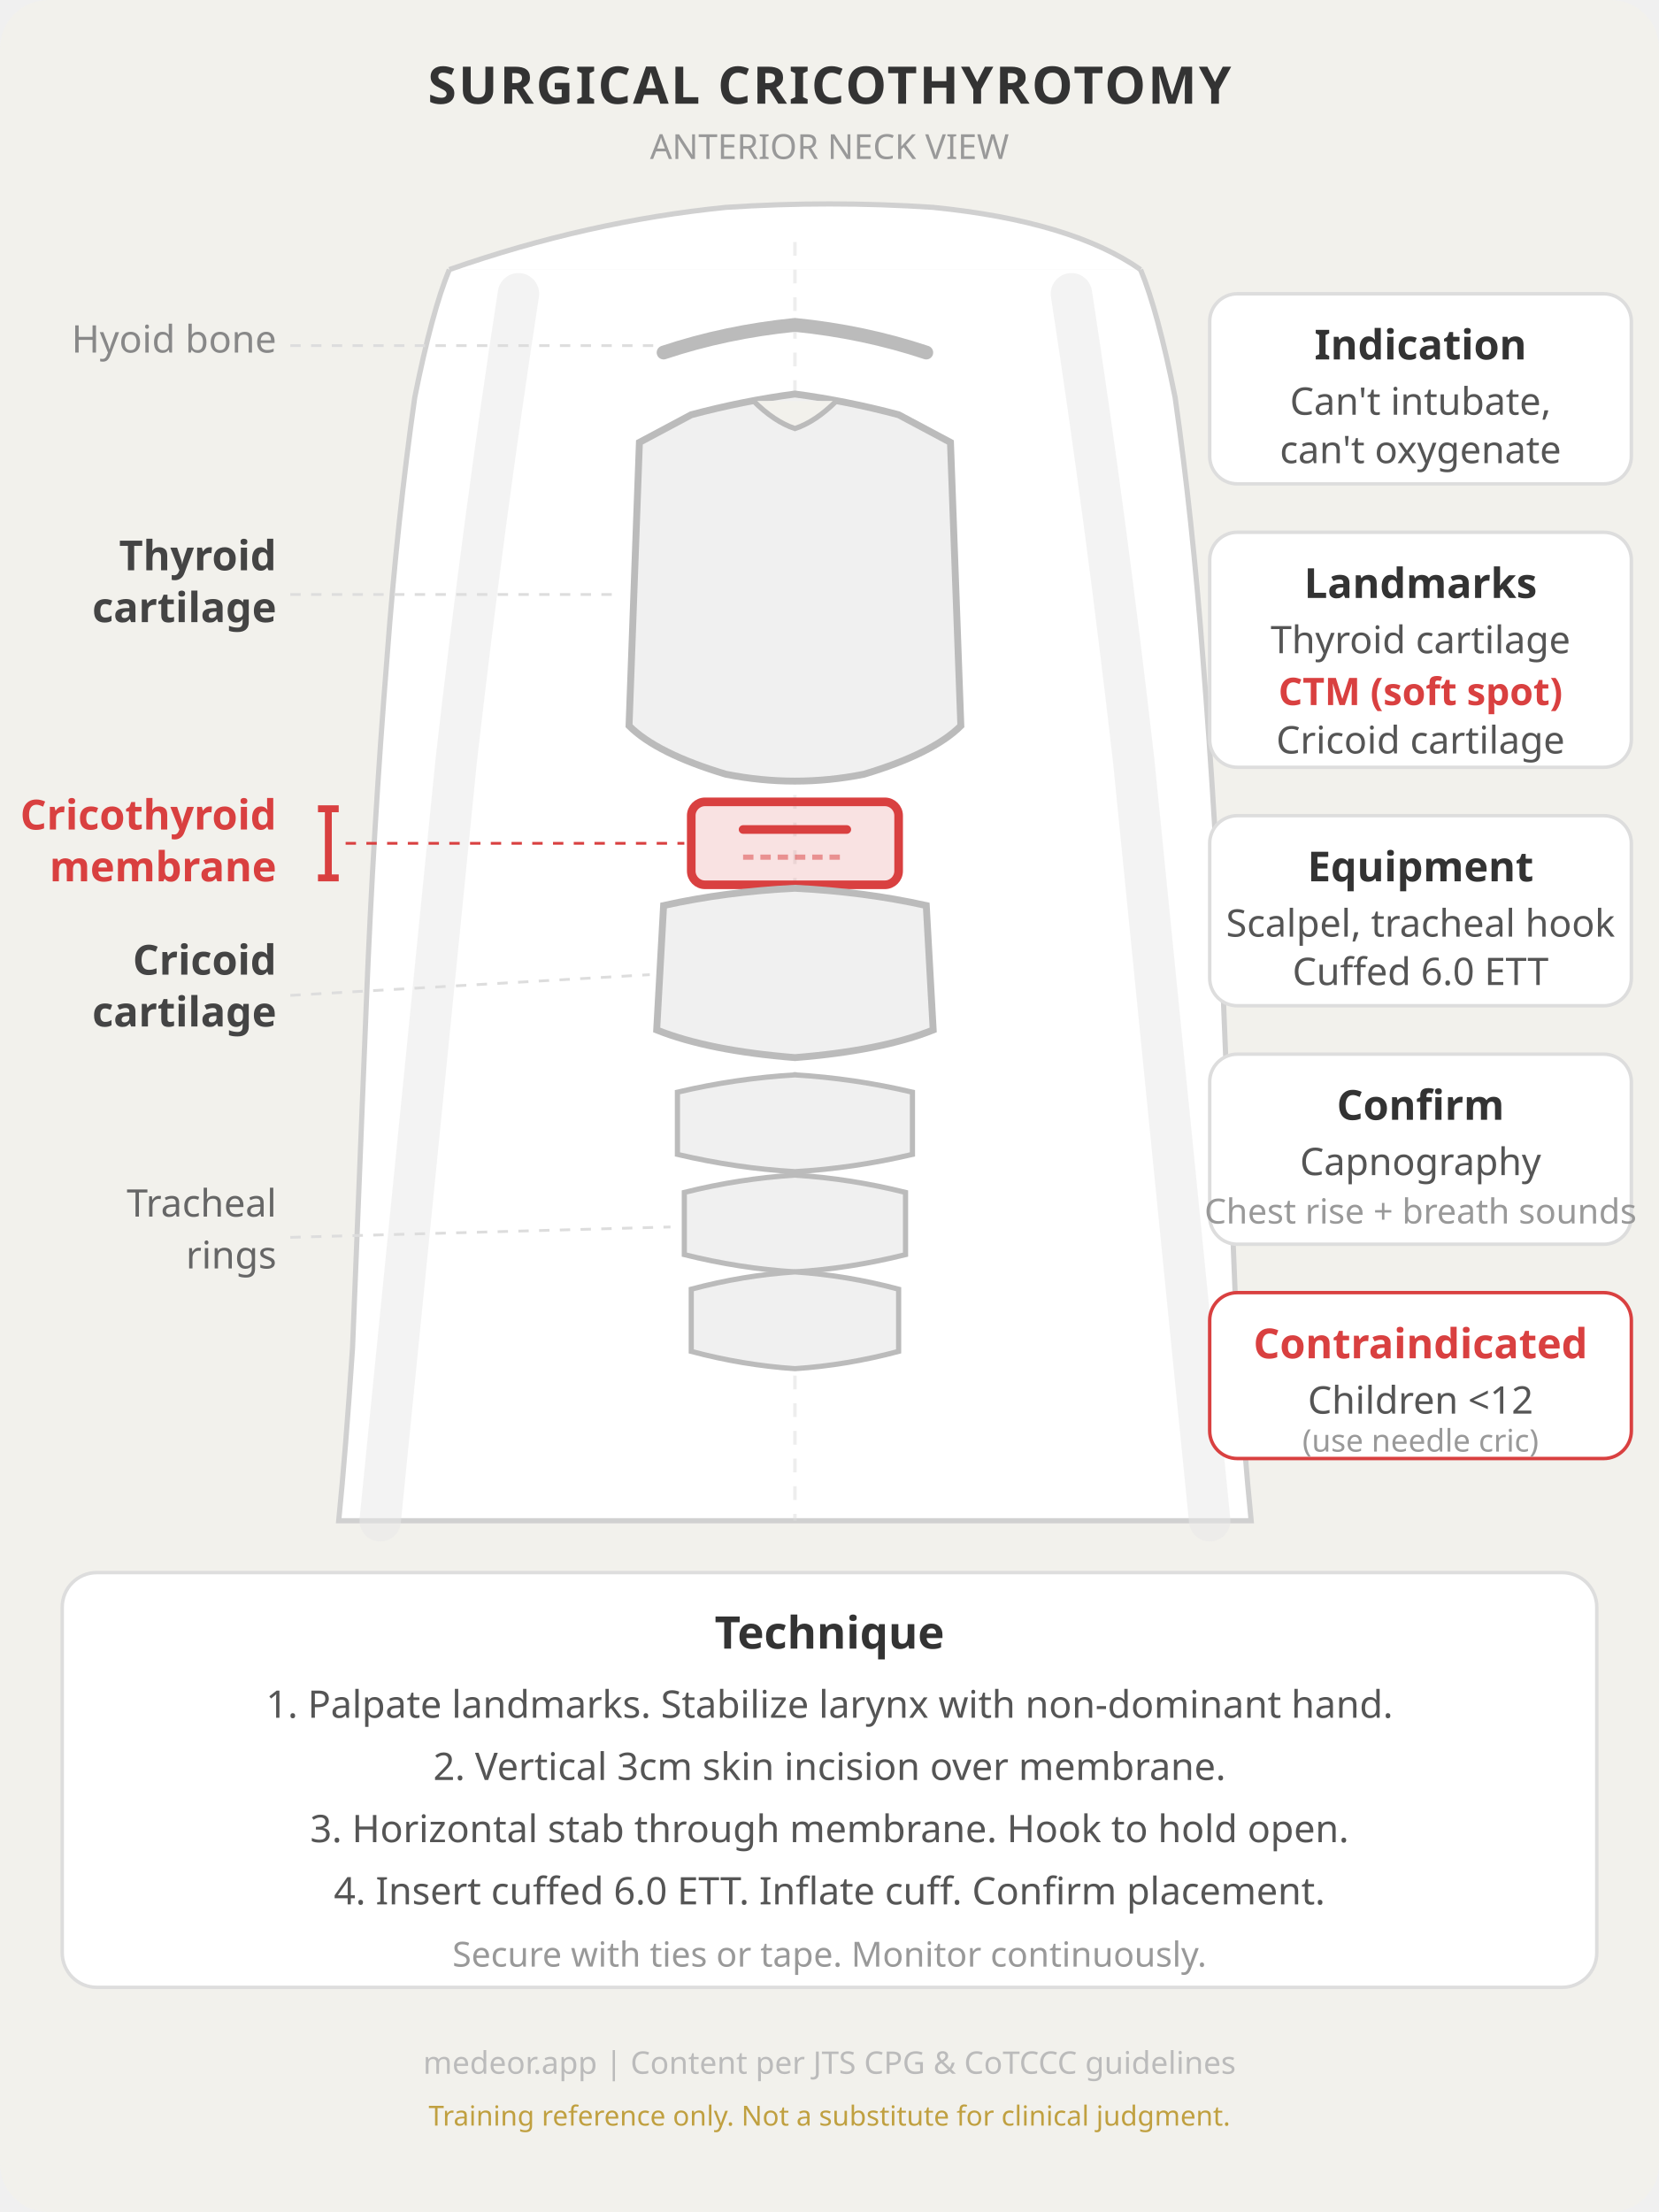
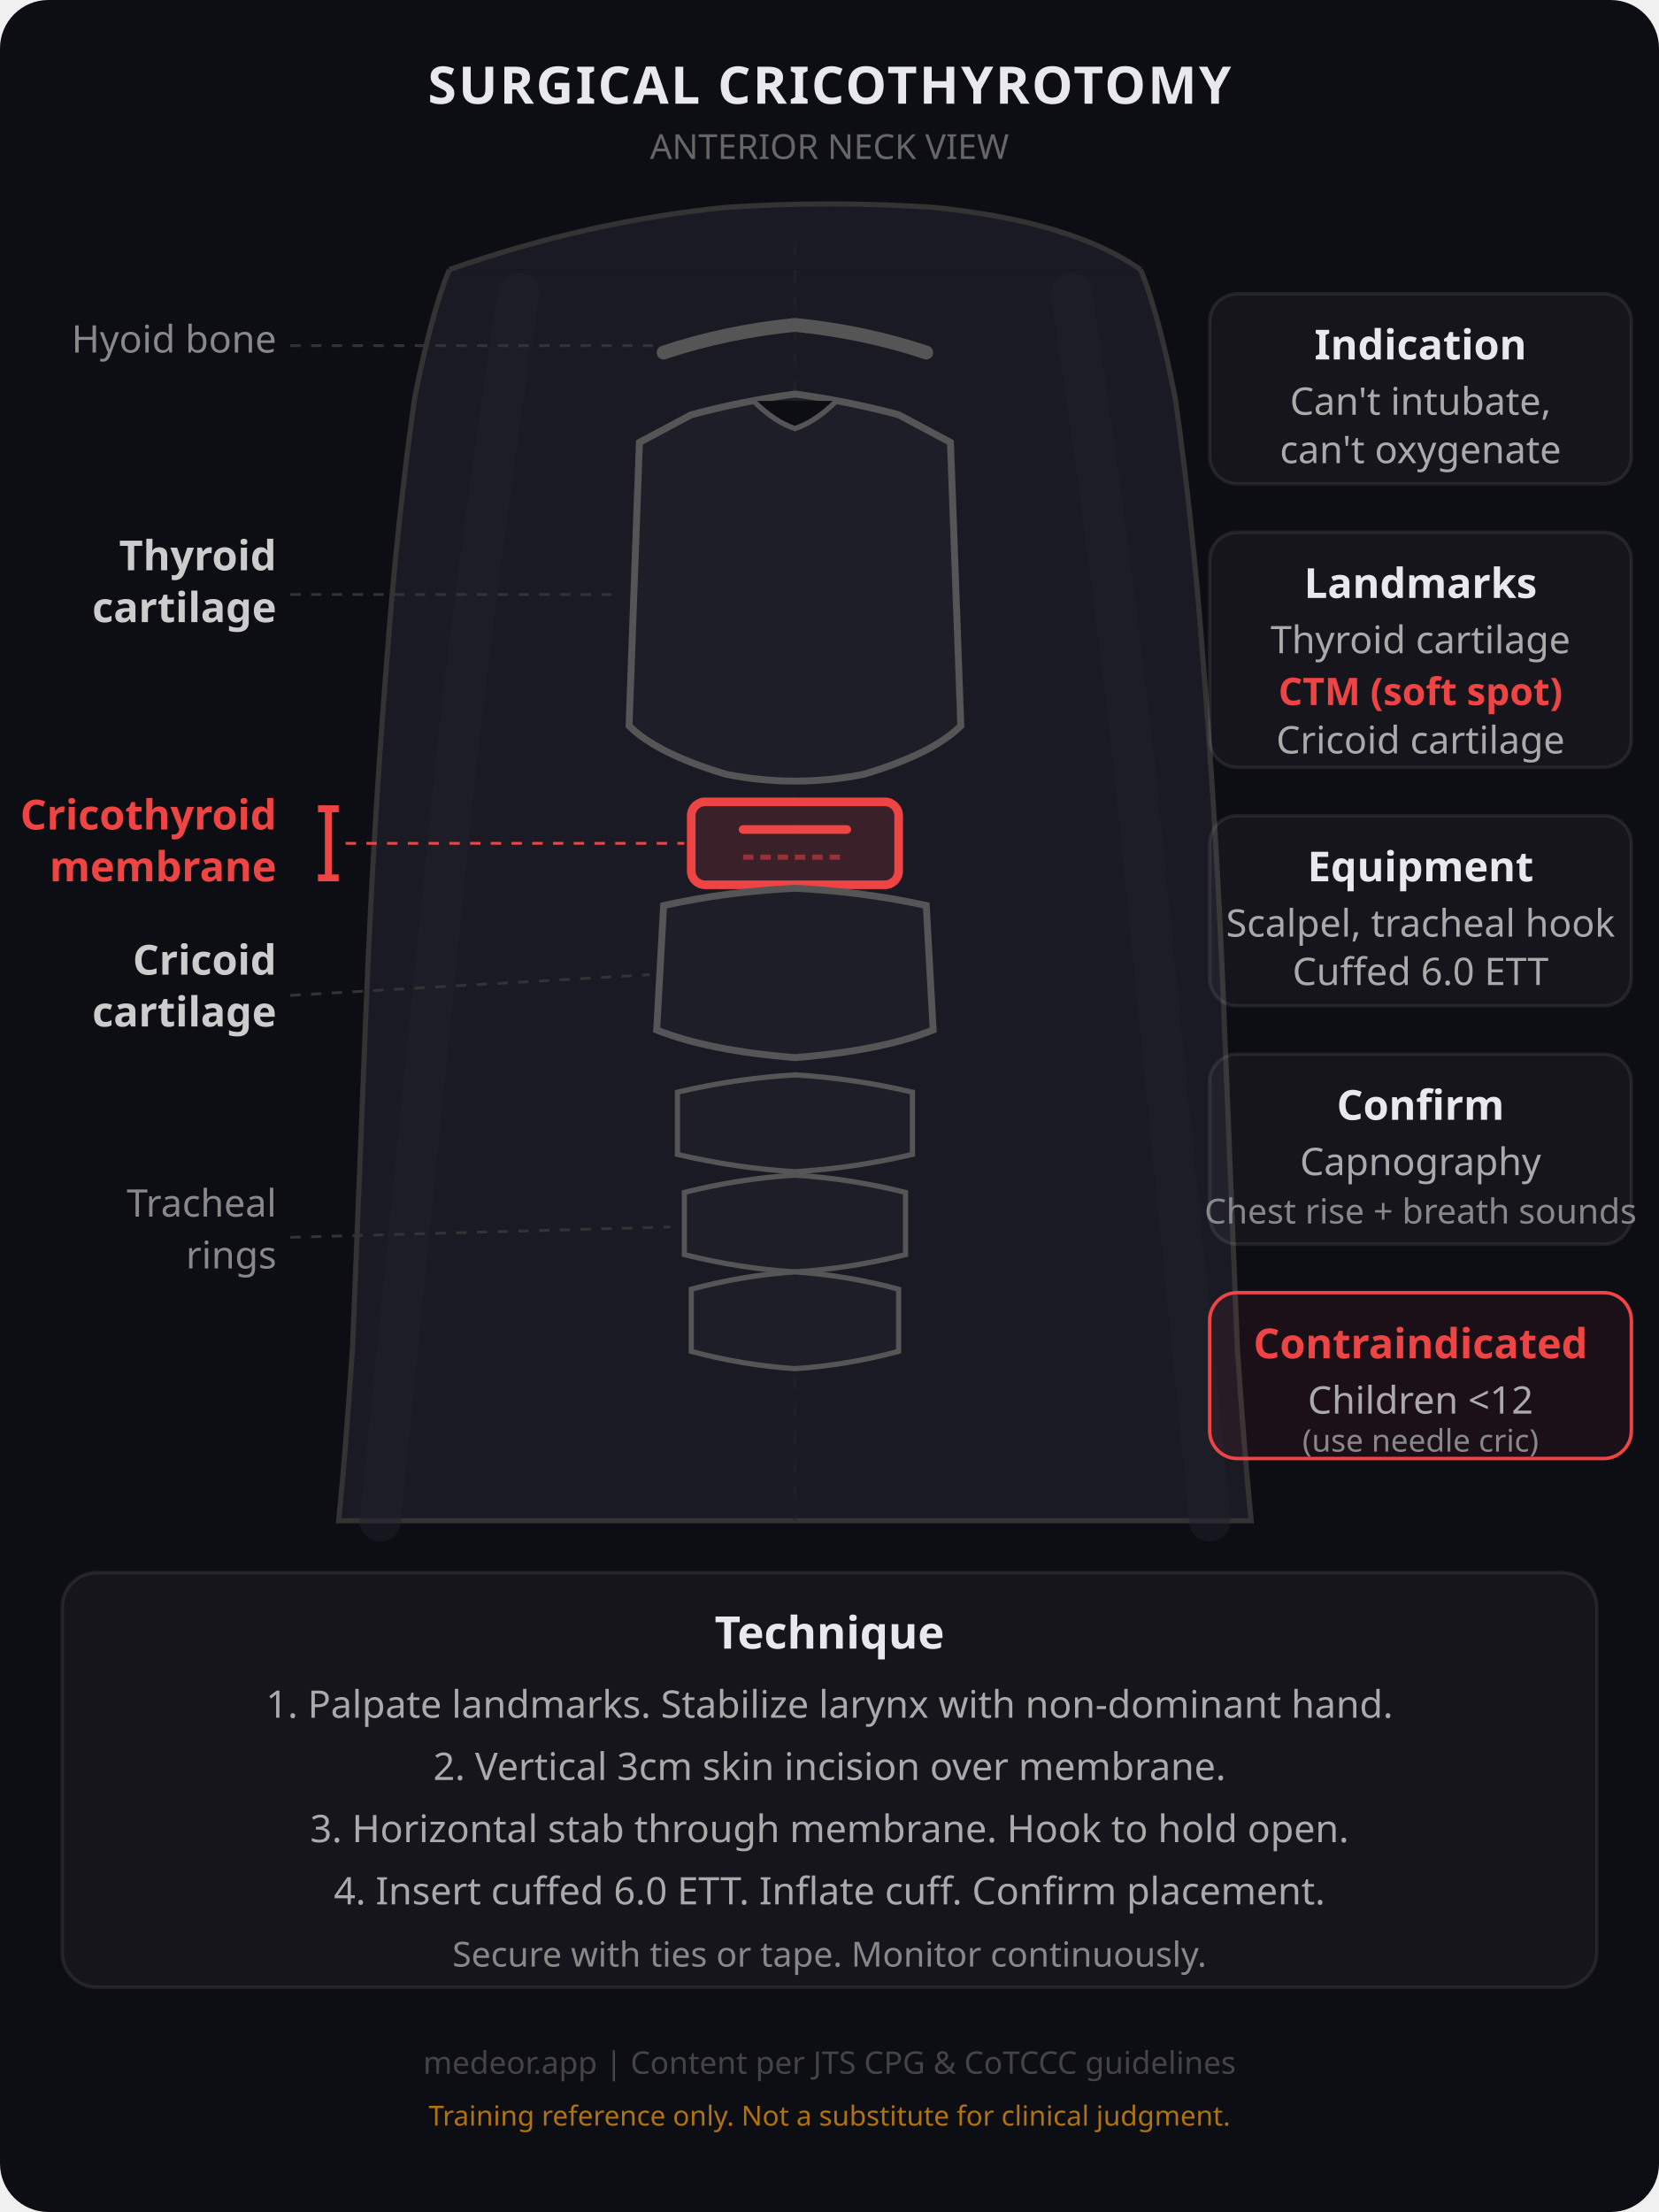
- <svg xmlns="http://www.w3.org/2000/svg" viewBox="0 0 480 640" width="480" height="640">
-   <rect width="480" height="640" fill="#f2f1ec" rx="14" />
-   <text x="240" y="30" text-anchor="middle" fill="#333" font-family="system-ui,sans-serif" font-size="15" font-weight="700" letter-spacing="0.04em">SURGICAL CRICOTHYROTOMY</text>
-   <text x="240" y="46" text-anchor="middle" fill="#999" font-family="system-ui,sans-serif" font-size="10">ANTERIOR NECK VIEW</text>
-   <path d="M 130,78 Q 125,90 120,115 Q 115,150 112,190 Q 108,240 106,290 Q 104,340 102,390 Q 100,420 98,440 L 362,440 Q 360,420 358,390 Q 356,340 354,290 Q 352,240 348,190 Q 345,150 340,115 Q 335,90 330,78" fill="#fff" stroke="#d0d0d0" stroke-width="1.5" />
-   <path d="M 130,78 Q 170,64 210,60 Q 240,58 270,60 Q 310,64 330,78" fill="#fff" stroke="#d0d0d0" stroke-width="1.5" />
-   <line x1="230" y1="70" x2="230" y2="440" stroke="#ddd" stroke-width="1" stroke-dasharray="4,4" opacity="0.5" />
-   <path d="M 150,85 Q 140,150 132,220 Q 125,290 118,360 Q 114,400 110,440" fill="none" stroke="#e8e8e8" stroke-width="12" stroke-linecap="round" opacity="0.5" />
-   <path d="M 310,85 Q 320,150 328,220 Q 335,290 342,360 Q 346,400 350,440" fill="none" stroke="#e8e8e8" stroke-width="12" stroke-linecap="round" opacity="0.5" />
-   <path d="M 192,102 Q 210,96 230,94 Q 250,96 268,102" fill="none" stroke="#bbb" stroke-width="4" stroke-linecap="round" />
-   <text x="80" y="102" text-anchor="end" fill="#888" font-family="system-ui,sans-serif" font-size="11">Hyoid bone</text>
-   <line x1="84" y1="100" x2="190" y2="100" stroke="#ddd" stroke-width="0.8" stroke-dasharray="3,3" />
-   <path d="M 185,128 L 200,120 Q 215,116 230,114 Q 245,116 260,120 L 275,128 L 278,210 Q 270,218 250,224 Q 230,228 210,224 Q 190,218 182,210 Z" fill="#f0f0f0" stroke="#bbb" stroke-width="2" />
-   <path d="M 218,116 Q 224,122 230,124 Q 236,122 242,116" fill="#f2f1ec" stroke="#bbb" stroke-width="1.5" />
-   <text x="80" y="165" text-anchor="end" fill="#444" font-family="system-ui,sans-serif" font-size="12" font-weight="600">Thyroid</text>
-   <text x="80" y="180" text-anchor="end" fill="#444" font-family="system-ui,sans-serif" font-size="12" font-weight="600">cartilage</text>
-   <line x1="84" y1="172" x2="180" y2="172" stroke="#ddd" stroke-width="0.8" stroke-dasharray="3,3" />
-   <rect x="200" y="232" width="60" height="24" rx="4" fill="#d94040" fill-opacity="0.15" stroke="#d94040" stroke-width="2.5" />
-   <line x1="215" y1="240" x2="245" y2="240" stroke="#d94040" stroke-width="2.5" stroke-linecap="round" />
-   <line x1="215" y1="248" x2="245" y2="248" stroke="#d94040" stroke-width="1.5" stroke-dasharray="3,2" opacity="0.5" />
-   <line x1="95" y1="234" x2="95" y2="254" stroke="#d94040" stroke-width="2" />
-   <line x1="92" y1="234" x2="98" y2="234" stroke="#d94040" stroke-width="2" />
-   <line x1="92" y1="254" x2="98" y2="254" stroke="#d94040" stroke-width="2" />
-   <text x="80" y="240" text-anchor="end" fill="#d94040" font-family="system-ui,sans-serif" font-size="12" font-weight="700">Cricothyroid</text>
-   <text x="80" y="255" text-anchor="end" fill="#d94040" font-family="system-ui,sans-serif" font-size="12" font-weight="700">membrane</text>
-   <line x1="100" y1="244" x2="198" y2="244" stroke="#d94040" stroke-width="0.8" stroke-dasharray="3,3" />
-   <text x="230" y="270" text-anchor="middle" fill="#d94040" font-family="system-ui,sans-serif" font-size="9" font-weight="700">TARGET</text>
-   <path d="M 192,262 Q 210,258 230,257 Q 250,258 268,262 L 270,298 Q 255,304 230,306 Q 205,304 190,298 Z" fill="#f0f0f0" stroke="#bbb" stroke-width="2" />
-   <text x="80" y="282" text-anchor="end" fill="#444" font-family="system-ui,sans-serif" font-size="12" font-weight="600">Cricoid</text>
-   <text x="80" y="297" text-anchor="end" fill="#444" font-family="system-ui,sans-serif" font-size="12" font-weight="600">cartilage</text>
-   <line x1="84" y1="288" x2="188" y2="282" stroke="#ddd" stroke-width="0.8" stroke-dasharray="3,3" />
-   <path d="M 196,316 Q 213,312 230,311 Q 247,312 264,316 L 264,334 Q 247,338 230,339 Q 213,338 196,334 Z" fill="#f0f0f0" stroke="#bbb" stroke-width="1.5" />
-   <path d="M 198,345 Q 214,341 230,340 Q 246,341 262,345 L 262,363 Q 246,367 230,368 Q 214,367 198,363 Z" fill="#f0f0f0" stroke="#bbb" stroke-width="1.5" />
-   <path d="M 200,373 Q 215,369 230,368 Q 245,369 260,373 L 260,391 Q 245,395 230,396 Q 215,395 200,391 Z" fill="#f0f0f0" stroke="#bbb" stroke-width="1.5" />
-   <text x="80" y="352" text-anchor="end" fill="#666" font-family="system-ui,sans-serif" font-size="11">Tracheal</text>
-   <text x="80" y="367" text-anchor="end" fill="#666" font-family="system-ui,sans-serif" font-size="11">rings</text>
-   <line x1="84" y1="358" x2="194" y2="355" stroke="#ddd" stroke-width="0.8" stroke-dasharray="3,3" />
-   <rect x="350" y="85" width="122" height="55" rx="8" fill="#fff" stroke="#ddd" stroke-width="1" />
-   <text x="411" y="104" text-anchor="middle" fill="#333" font-family="system-ui,sans-serif" font-size="12" font-weight="700">Indication</text>
-   <text x="411" y="120" text-anchor="middle" fill="#555" font-family="system-ui,sans-serif" font-size="11">Can't intubate,</text>
-   <text x="411" y="134" text-anchor="middle" fill="#555" font-family="system-ui,sans-serif" font-size="11">can't oxygenate</text>
-   <rect x="350" y="154" width="122" height="68" rx="8" fill="#fff" stroke="#ddd" stroke-width="1" />
-   <text x="411" y="173" text-anchor="middle" fill="#333" font-family="system-ui,sans-serif" font-size="12" font-weight="700">Landmarks</text>
-   <text x="411" y="189" text-anchor="middle" fill="#555" font-family="system-ui,sans-serif" font-size="11">Thyroid cartilage</text>
-   <text x="411" y="204" text-anchor="middle" fill="#d94040" font-family="system-ui,sans-serif" font-size="11" font-weight="600">CTM (soft spot)</text>
-   <text x="411" y="218" text-anchor="middle" fill="#555" font-family="system-ui,sans-serif" font-size="11">Cricoid cartilage</text>
-   <rect x="350" y="236" width="122" height="55" rx="8" fill="#fff" stroke="#ddd" stroke-width="1" />
-   <text x="411" y="255" text-anchor="middle" fill="#333" font-family="system-ui,sans-serif" font-size="12" font-weight="700">Equipment</text>
-   <text x="411" y="271" text-anchor="middle" fill="#555" font-family="system-ui,sans-serif" font-size="11">Scalpel, tracheal hook</text>
-   <text x="411" y="285" text-anchor="middle" fill="#555" font-family="system-ui,sans-serif" font-size="11">Cuffed 6.0 ETT</text>
-   <rect x="350" y="305" width="122" height="55" rx="8" fill="#fff" stroke="#ddd" stroke-width="1" />
-   <text x="411" y="324" text-anchor="middle" fill="#333" font-family="system-ui,sans-serif" font-size="12" font-weight="700">Confirm</text>
-   <text x="411" y="340" text-anchor="middle" fill="#555" font-family="system-ui,sans-serif" font-size="11">Capnography</text>
-   <text x="411" y="354" text-anchor="middle" fill="#999" font-family="system-ui,sans-serif" font-size="10">Chest rise + breath sounds</text>
-   <rect x="350" y="374" width="122" height="48" rx="8" fill="#fff" stroke="#d94040" stroke-width="1" />
-   <text x="411" y="393" text-anchor="middle" fill="#d94040" font-family="system-ui,sans-serif" font-size="12" font-weight="700">Contraindicated</text>
-   <text x="411" y="409" text-anchor="middle" fill="#555" font-family="system-ui,sans-serif" font-size="11">Children &lt;12</text>
-   <text x="411" y="420" text-anchor="middle" fill="#999" font-family="system-ui,sans-serif" font-size="9">(use needle cric)</text>
-   <rect x="18" y="455" width="444" height="120" rx="10" fill="#fff" stroke="#ddd" stroke-width="1" />
-   <text x="240" y="477" text-anchor="middle" fill="#333" font-family="system-ui,sans-serif" font-size="13" font-weight="700">Technique</text>
-   <text x="240" y="497" text-anchor="middle" fill="#555" font-family="system-ui,sans-serif" font-size="11">1. Palpate landmarks. Stabilize larynx with non-dominant hand.</text>
-   <text x="240" y="515" text-anchor="middle" fill="#555" font-family="system-ui,sans-serif" font-size="11">2. Vertical 3cm skin incision over membrane.</text>
-   <text x="240" y="533" text-anchor="middle" fill="#555" font-family="system-ui,sans-serif" font-size="11">3. Horizontal stab through membrane. Hook to hold open.</text>
-   <text x="240" y="551" text-anchor="middle" fill="#555" font-family="system-ui,sans-serif" font-size="11">4. Insert cuffed 6.0 ETT. Inflate cuff. Confirm placement.</text>
-   <text x="240" y="569" text-anchor="middle" fill="#999" font-family="system-ui,sans-serif" font-size="10">Secure with ties or tape. Monitor continuously.</text>
-   <text x="240" y="600" text-anchor="middle" fill="#bbb" font-family="system-ui,sans-serif" font-size="9">medeor.app | Content per JTS CPG &amp; CoTCCC guidelines</text>
-   <text x="240" y="615" text-anchor="middle" fill="#c0a040" font-family="system-ui,sans-serif" font-size="8">Training reference only. Not a substitute for clinical judgment.</text>
+ <svg xmlns="http://www.w3.org/2000/svg" viewBox="0 0 480 640">
+   <style>text { font-family: system-ui, sans-serif; }</style>
+   <rect width="480" height="640" fill="#0d0d14" rx="14" />
+   <text x="240" y="30" text-anchor="middle" fill="#e8e8ed" font-size="15" font-weight="700" letter-spacing="0.04em">SURGICAL CRICOTHYROTOMY</text>
+   <text x="240" y="46" text-anchor="middle" fill="#666" font-size="10">ANTERIOR NECK VIEW</text>
+   <path d="M 130,78 Q 125,90 120,115 Q 115,150 112,190 Q 108,240 106,290 Q 104,340 102,390 Q 100,420 98,440 L 362,440 Q 360,420 358,390 Q 356,340 354,290 Q 352,240 348,190 Q 345,150 340,115 Q 335,90 330,78" fill="#1a1a24" stroke="#333" stroke-width="1.5" />
+   <path d="M 130,78 Q 170,64 210,60 Q 240,58 270,60 Q 310,64 330,78" fill="#1a1a24" stroke="#333" stroke-width="1.5" />
+   <line x1="230" y1="70" x2="230" y2="440" stroke="#222" stroke-width="1" stroke-dasharray="4,4" opacity="0.5" />
+   <path d="M 150,85 Q 140,150 132,220 Q 125,290 118,360 Q 114,400 110,440" fill="none" stroke="#1f1f2a" stroke-width="12" stroke-linecap="round" opacity="0.5" />
+   <path d="M 310,85 Q 320,150 328,220 Q 335,290 342,360 Q 346,400 350,440" fill="none" stroke="#1f1f2a" stroke-width="12" stroke-linecap="round" opacity="0.5" />
+   <path d="M 192,102 Q 210,96 230,94 Q 250,96 268,102" fill="none" stroke="#555" stroke-width="4" stroke-linecap="round" />
+   <text x="80" y="102" text-anchor="end" fill="#888" font-size="11">Hyoid bone</text>
+   <line x1="84" y1="100" x2="190" y2="100" stroke="#333" stroke-width="0.8" stroke-dasharray="3,3" />
+   <path d="M 185,128 L 200,120 Q 215,116 230,114 Q 245,116 260,120 L 275,128 L 278,210 Q 270,218 250,224 Q 230,228 210,224 Q 190,218 182,210 Z" fill="#1e1e28" stroke="#555" stroke-width="2" />
+   <path d="M 218,116 Q 224,122 230,124 Q 236,122 242,116" fill="#0d0d14" stroke="#555" stroke-width="1.5" />
+   <text x="80" y="165" text-anchor="end" fill="#ccc" font-size="12" font-weight="600">Thyroid</text>
+   <text x="80" y="180" text-anchor="end" fill="#ccc" font-size="12" font-weight="600">cartilage</text>
+   <line x1="84" y1="172" x2="180" y2="172" stroke="#333" stroke-width="0.8" stroke-dasharray="3,3" />
+   <rect x="200" y="232" width="60" height="24" rx="4" fill="#ef4444" fill-opacity="0.15" stroke="#ef4444" stroke-width="2.5" />
+   <line x1="215" y1="240" x2="245" y2="240" stroke="#ef4444" stroke-width="2.5" stroke-linecap="round" />
+   <line x1="215" y1="248" x2="245" y2="248" stroke="#ef4444" stroke-width="1.5" stroke-dasharray="3,2" opacity="0.5" />
+   <line x1="95" y1="234" x2="95" y2="254" stroke="#ef4444" stroke-width="2" />
+   <line x1="92" y1="234" x2="98" y2="234" stroke="#ef4444" stroke-width="2" />
+   <line x1="92" y1="254" x2="98" y2="254" stroke="#ef4444" stroke-width="2" />
+   <text x="80" y="240" text-anchor="end" fill="#ef4444" font-size="12" font-weight="700">Cricothyroid</text>
+   <text x="80" y="255" text-anchor="end" fill="#ef4444" font-size="12" font-weight="700">membrane</text>
+   <line x1="100" y1="244" x2="198" y2="244" stroke="#ef4444" stroke-width="0.8" stroke-dasharray="3,3" />
+   <text x="230" y="270" text-anchor="middle" fill="#ef4444" font-size="9" font-weight="700">TARGET</text>
+   <path d="M 192,262 Q 210,258 230,257 Q 250,258 268,262 L 270,298 Q 255,304 230,306 Q 205,304 190,298 Z" fill="#1e1e28" stroke="#555" stroke-width="2" />
+   <text x="80" y="282" text-anchor="end" fill="#ccc" font-size="12" font-weight="600">Cricoid</text>
+   <text x="80" y="297" text-anchor="end" fill="#ccc" font-size="12" font-weight="600">cartilage</text>
+   <line x1="84" y1="288" x2="188" y2="282" stroke="#333" stroke-width="0.8" stroke-dasharray="3,3" />
+   <path d="M 196,316 Q 213,312 230,311 Q 247,312 264,316 L 264,334 Q 247,338 230,339 Q 213,338 196,334 Z" fill="#1e1e28" stroke="#555" stroke-width="1.5" />
+   <path d="M 198,345 Q 214,341 230,340 Q 246,341 262,345 L 262,363 Q 246,367 230,368 Q 214,367 198,363 Z" fill="#1e1e28" stroke="#555" stroke-width="1.5" />
+   <path d="M 200,373 Q 215,369 230,368 Q 245,369 260,373 L 260,391 Q 245,395 230,396 Q 215,395 200,391 Z" fill="#1e1e28" stroke="#555" stroke-width="1.5" />
+   <text x="80" y="352" text-anchor="end" fill="#888" font-size="11">Tracheal</text>
+   <text x="80" y="367" text-anchor="end" fill="#888" font-size="11">rings</text>
+   <line x1="84" y1="358" x2="194" y2="355" stroke="#333" stroke-width="0.8" stroke-dasharray="3,3" />
+   <rect x="350" y="85" width="122" height="55" rx="8" fill="#ffffff08" stroke="#ffffff14" stroke-width="1" />
+   <text x="411" y="104" text-anchor="middle" fill="#e8e8ed" font-size="12" font-weight="700">Indication</text>
+   <text x="411" y="120" text-anchor="middle" fill="#aaa" font-size="11">Can't intubate,</text>
+   <text x="411" y="134" text-anchor="middle" fill="#aaa" font-size="11">can't oxygenate</text>
+   <rect x="350" y="154" width="122" height="68" rx="8" fill="#ffffff08" stroke="#ffffff14" stroke-width="1" />
+   <text x="411" y="173" text-anchor="middle" fill="#e8e8ed" font-size="12" font-weight="700">Landmarks</text>
+   <text x="411" y="189" text-anchor="middle" fill="#aaa" font-size="11">Thyroid cartilage</text>
+   <text x="411" y="204" text-anchor="middle" fill="#ef4444" font-size="11" font-weight="600">CTM (soft spot)</text>
+   <text x="411" y="218" text-anchor="middle" fill="#aaa" font-size="11">Cricoid cartilage</text>
+   <rect x="350" y="236" width="122" height="55" rx="8" fill="#ffffff08" stroke="#ffffff14" stroke-width="1" />
+   <text x="411" y="255" text-anchor="middle" fill="#e8e8ed" font-size="12" font-weight="700">Equipment</text>
+   <text x="411" y="271" text-anchor="middle" fill="#aaa" font-size="11">Scalpel, tracheal hook</text>
+   <text x="411" y="285" text-anchor="middle" fill="#aaa" font-size="11">Cuffed 6.0 ETT</text>
+   <rect x="350" y="305" width="122" height="55" rx="8" fill="#ffffff08" stroke="#ffffff14" stroke-width="1" />
+   <text x="411" y="324" text-anchor="middle" fill="#e8e8ed" font-size="12" font-weight="700">Confirm</text>
+   <text x="411" y="340" text-anchor="middle" fill="#aaa" font-size="11">Capnography</text>
+   <text x="411" y="354" text-anchor="middle" fill="#888" font-size="10">Chest rise + breath sounds</text>
+   <rect x="350" y="374" width="122" height="48" rx="8" fill="#ef444410" stroke="#ef4444" stroke-width="1" />
+   <text x="411" y="393" text-anchor="middle" fill="#ef4444" font-size="12" font-weight="700">Contraindicated</text>
+   <text x="411" y="409" text-anchor="middle" fill="#aaa" font-size="11">Children &lt;12</text>
+   <text x="411" y="420" text-anchor="middle" fill="#888" font-size="9">(use needle cric)</text>
+   <rect x="18" y="455" width="444" height="120" rx="10" fill="#ffffff08" stroke="#ffffff14" stroke-width="1" />
+   <text x="240" y="477" text-anchor="middle" fill="#e8e8ed" font-size="13" font-weight="700">Technique</text>
+   <text x="240" y="497" text-anchor="middle" fill="#aaa" font-size="11">1. Palpate landmarks. Stabilize larynx with non-dominant hand.</text>
+   <text x="240" y="515" text-anchor="middle" fill="#aaa" font-size="11">2. Vertical 3cm skin incision over membrane.</text>
+   <text x="240" y="533" text-anchor="middle" fill="#aaa" font-size="11">3. Horizontal stab through membrane. Hook to hold open.</text>
+   <text x="240" y="551" text-anchor="middle" fill="#aaa" font-size="11">4. Insert cuffed 6.0 ETT. Inflate cuff. Confirm placement.</text>
+   <text x="240" y="569" text-anchor="middle" fill="#888" font-size="10">Secure with ties or tape. Monitor continuously.</text>
+   <text x="240" y="600" text-anchor="middle" fill="#444" font-size="9">medeor.app | Content per JTS CPG &amp; CoTCCC guidelines</text>
+   <text x="240" y="615" text-anchor="middle" fill="#f59e0b" font-size="8" opacity="0.7">Training reference only. Not a substitute for clinical judgment.</text>
</svg>
